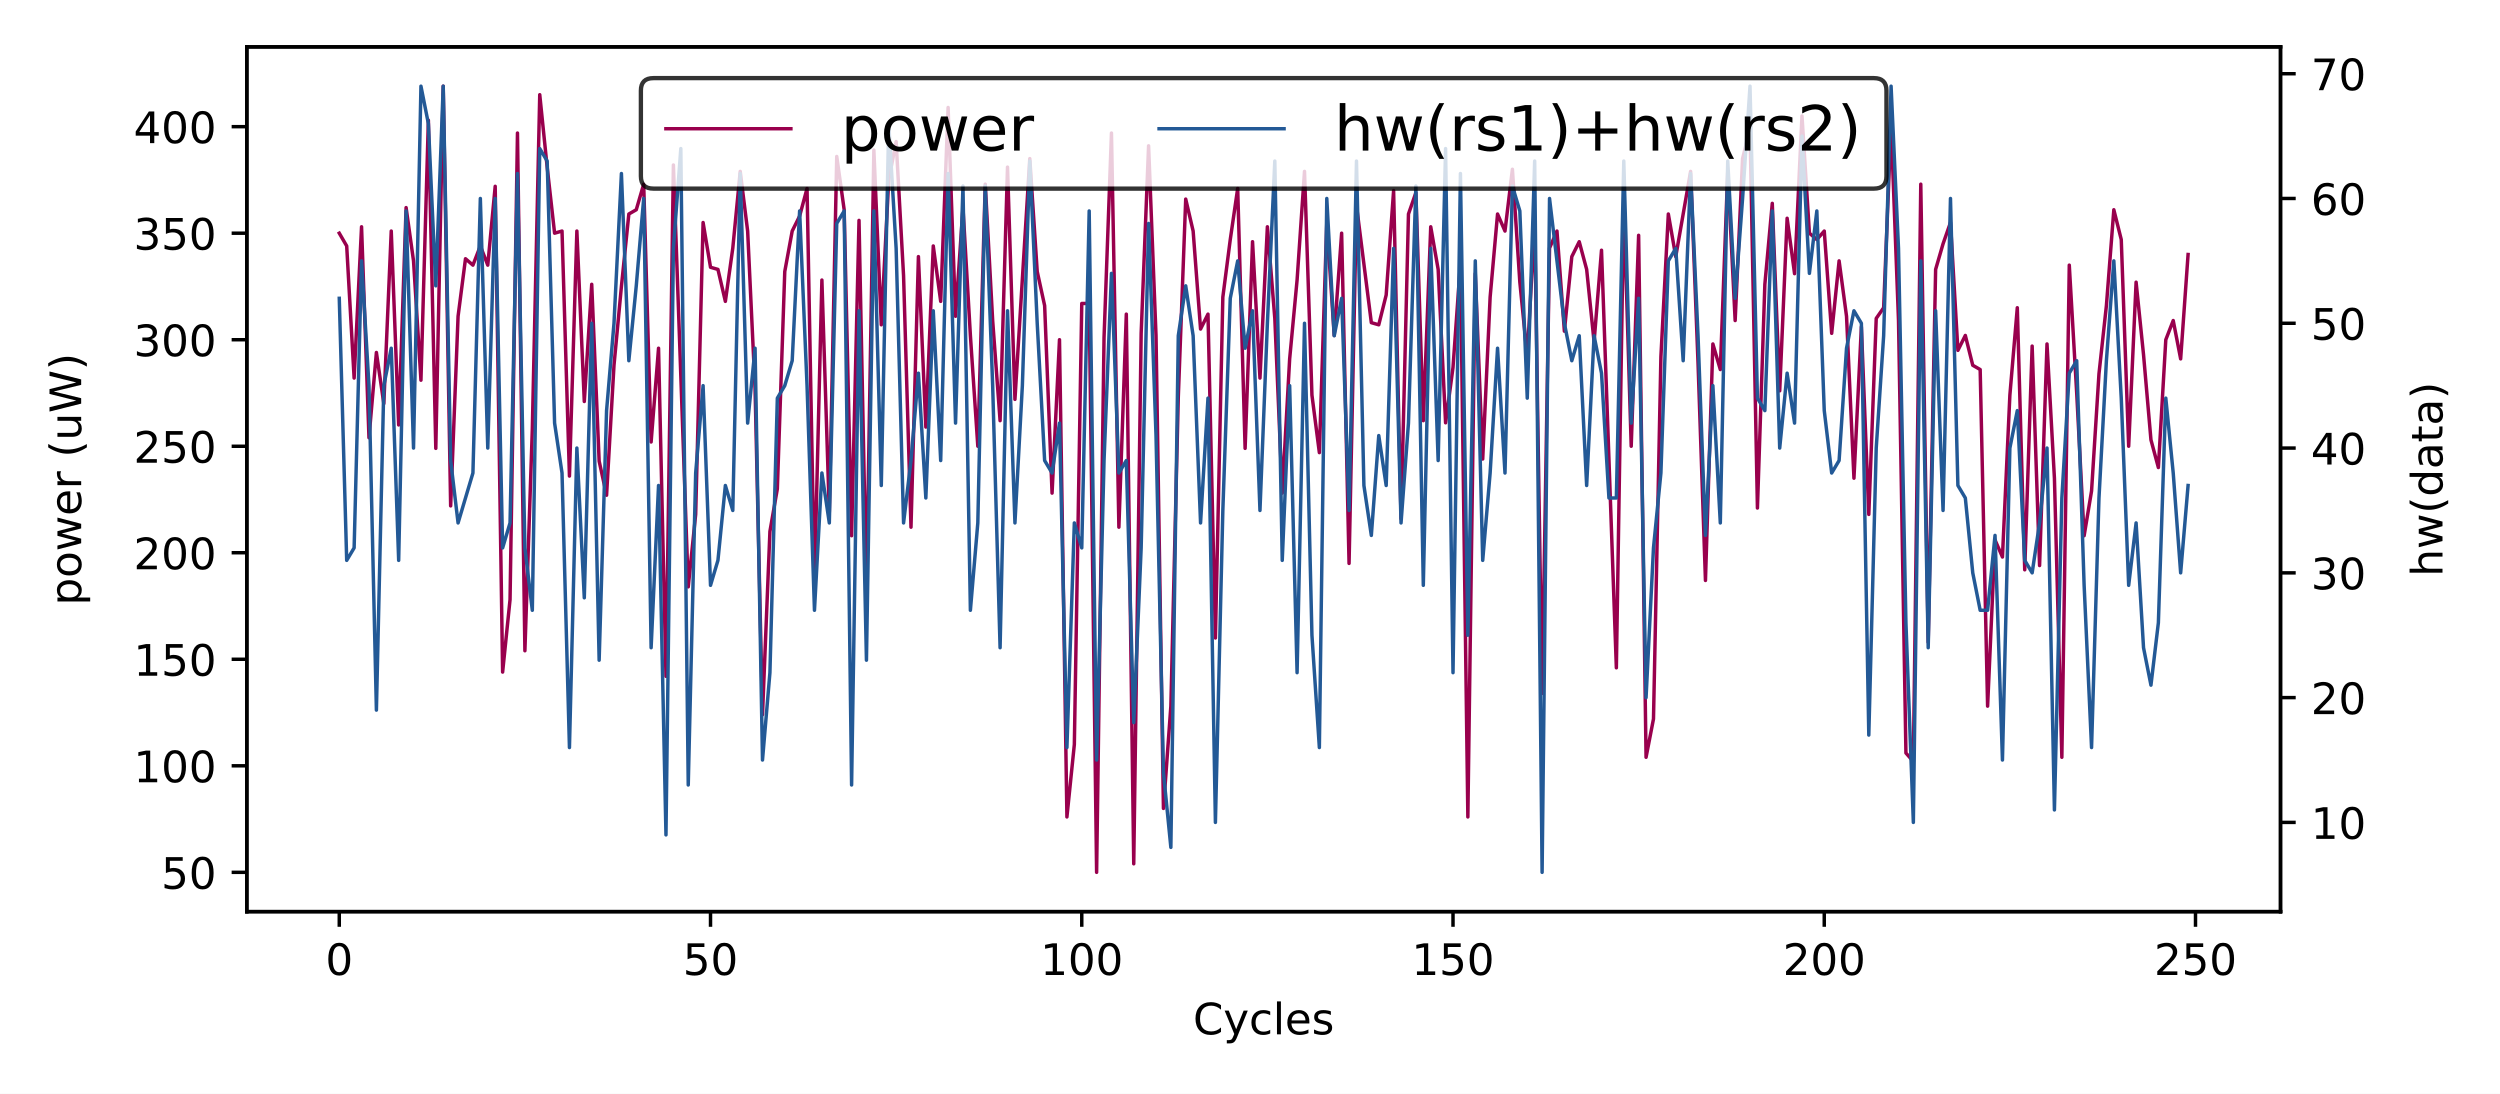
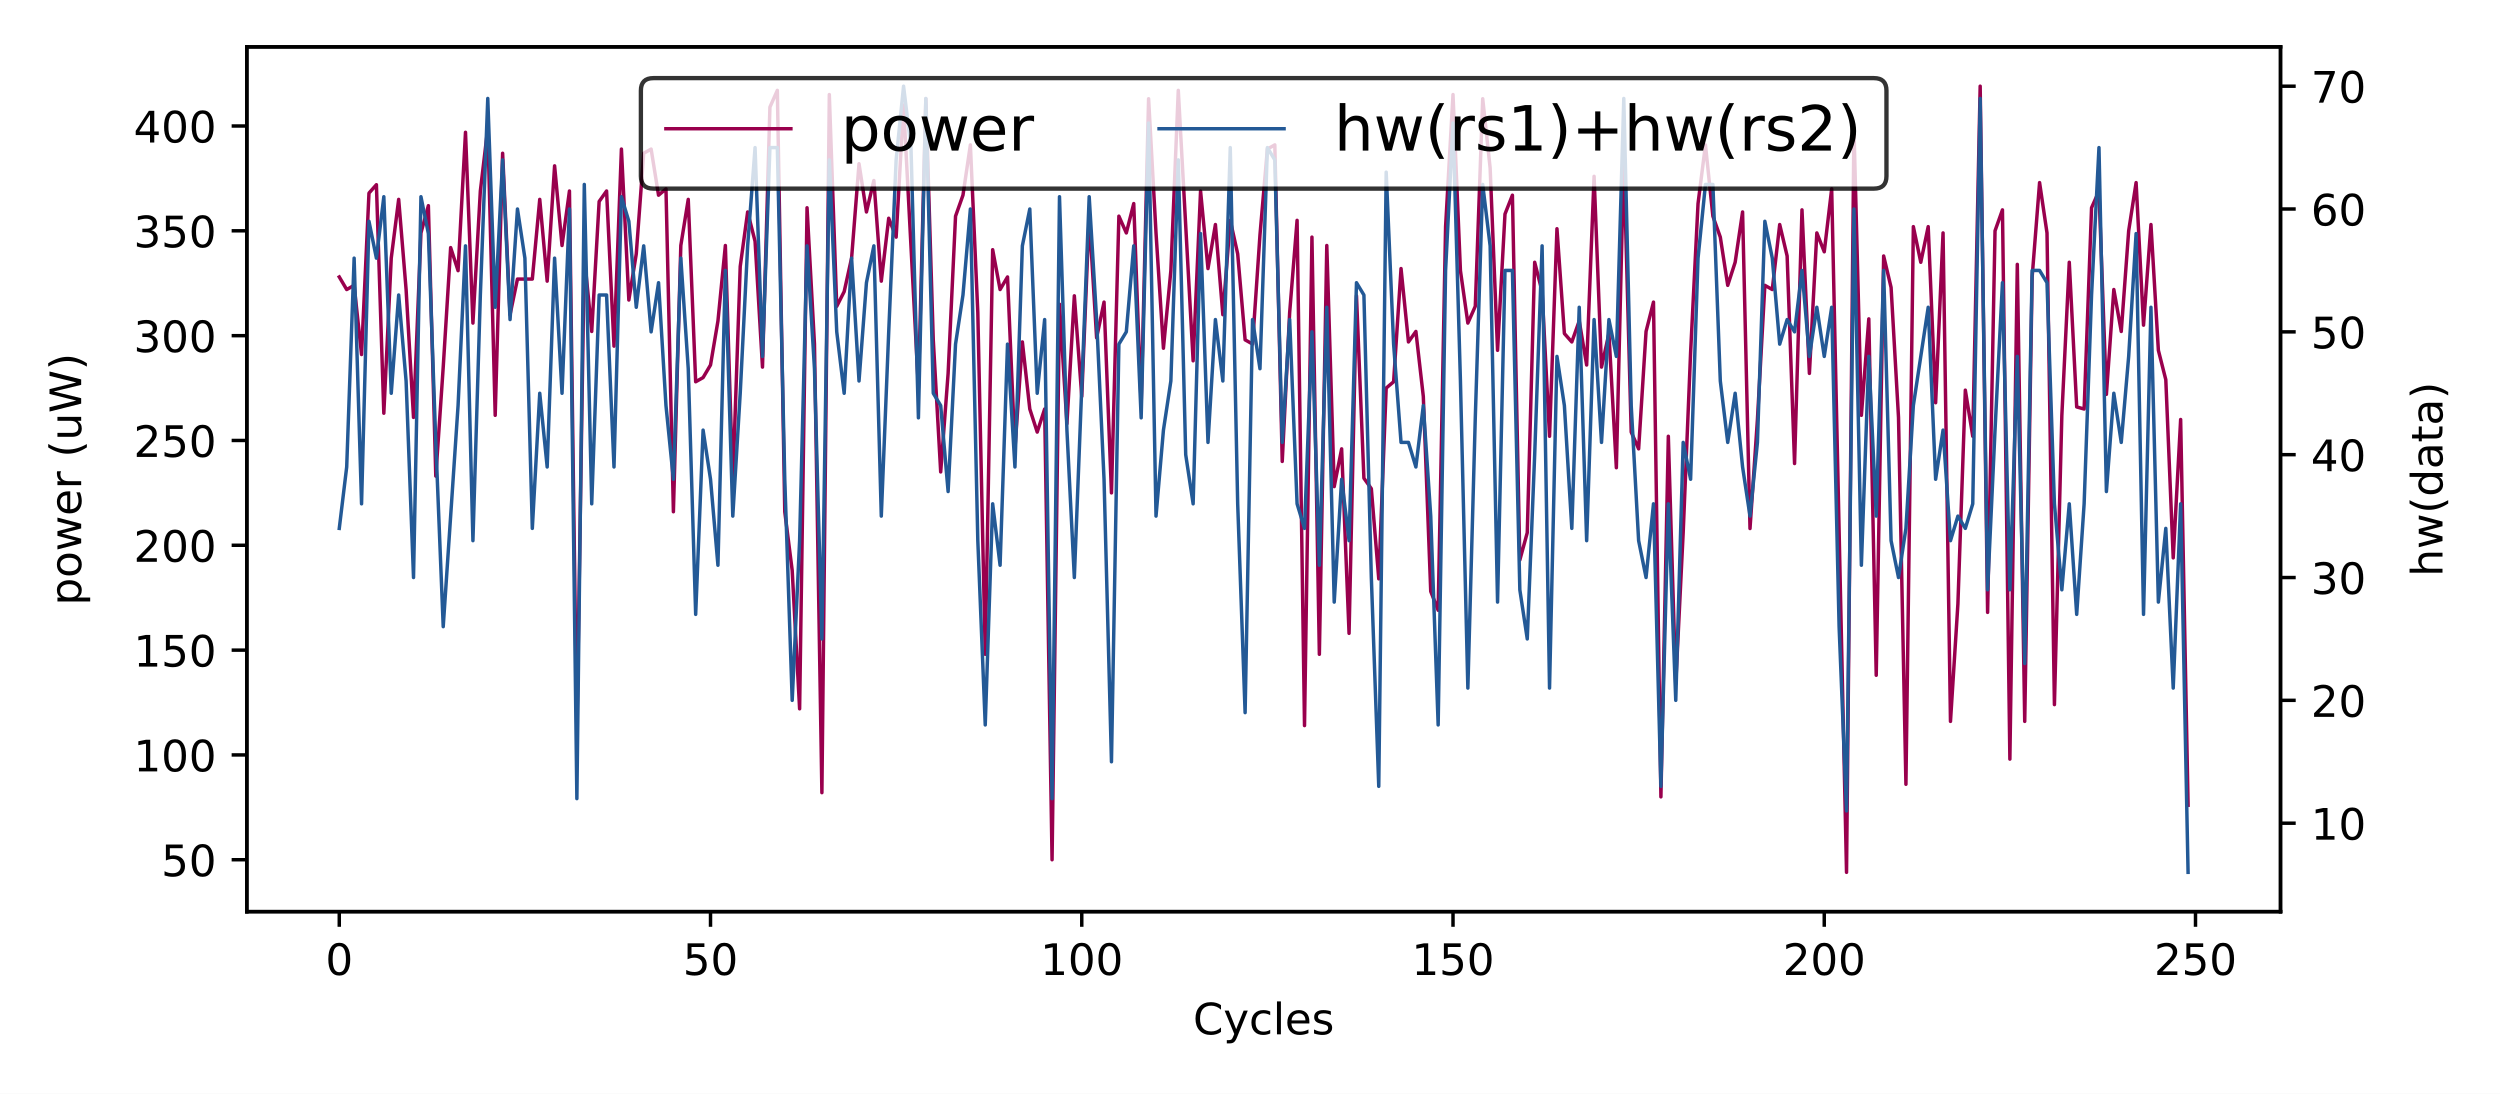
<svg xmlns="http://www.w3.org/2000/svg" xmlns:xlink="http://www.w3.org/1999/xlink" width="576pt" height="252pt" viewBox="0 0 576 252" version="1.1">
  <defs>
    <style type="text/css">*{stroke-linejoin: round; stroke-linecap: butt}</style>
  </defs>
  <g id="figure_1">
    <g id="patch_1">
      <path d="M 0 252  L 576 252  L 576 0  L 0 0  z " style="fill: #ffffff" />
    </g>
    <g id="axes_1">
      <g id="patch_2">
        <path d="M 56.87 210.04  L 525.43 210.04  L 525.43 10.8  L 56.87 10.8  z " style="fill: #ffffff" />
      </g>
      <g id="matplotlib.axis_1">
        <g id="xtick_1">
          <g id="line2d_1">
            <defs>
-               <path id="m94fd69155f" d="M 0 0  L 0 3.5  " style="stroke: #000000; stroke-width: 0.8" />
+               <path id="m279ce68524" d="M 0 0  L 0 3.5  " style="stroke: #000000; stroke-width: 0.8" />
            </defs>
            <g>
-               <use xlink:href="#m94fd69155f" x="78.168" y="210.04" style="stroke: #000000; stroke-width: 0.8" />
+               <use xlink:href="#m279ce68524" x="78.168" y="210.04" style="stroke: #000000; stroke-width: 0.8" />
            </g>
          </g>
          <g id="text_1">
            <text style="font: 10px 'DejaVu Sans', 'Bitstream Vera Sans', 'Computer Modern Sans Serif', 'Lucida Grande', 'Verdana', 'Geneva', 'Lucid', 'Arial', 'Helvetica', 'Avant Garde', sans-serif; text-anchor: middle" x="78.168" y="224.638" transform="rotate(-0 78.16818 224.6384)">0</text>
          </g>
        </g>
        <g id="xtick_2">
          <g id="line2d_2">
            <g>
-               <use xlink:href="#m94fd69155f" x="163.703" y="210.04" style="stroke: #000000; stroke-width: 0.8" />
+               <use xlink:href="#m279ce68524" x="163.703" y="210.04" style="stroke: #000000; stroke-width: 0.8" />
            </g>
          </g>
          <g id="text_2">
            <text style="font: 10px 'DejaVu Sans', 'Bitstream Vera Sans', 'Computer Modern Sans Serif', 'Lucida Grande', 'Verdana', 'Geneva', 'Lucid', 'Arial', 'Helvetica', 'Avant Garde', sans-serif; text-anchor: middle" x="163.703" y="224.638" transform="rotate(-0 163.703 224.6384)">50</text>
          </g>
        </g>
        <g id="xtick_3">
          <g id="line2d_3">
            <g>
-               <use xlink:href="#m94fd69155f" x="249.238" y="210.04" style="stroke: #000000; stroke-width: 0.8" />
+               <use xlink:href="#m279ce68524" x="249.238" y="210.04" style="stroke: #000000; stroke-width: 0.8" />
            </g>
          </g>
          <g id="text_3">
            <text style="font: 10px 'DejaVu Sans', 'Bitstream Vera Sans', 'Computer Modern Sans Serif', 'Lucida Grande', 'Verdana', 'Geneva', 'Lucid', 'Arial', 'Helvetica', 'Avant Garde', sans-serif; text-anchor: middle" x="249.238" y="224.638" transform="rotate(-0 249.2379 224.6384)">100</text>
          </g>
        </g>
        <g id="xtick_4">
          <g id="line2d_4">
            <g>
-               <use xlink:href="#m94fd69155f" x="334.773" y="210.04" style="stroke: #000000; stroke-width: 0.8" />
+               <use xlink:href="#m279ce68524" x="334.773" y="210.04" style="stroke: #000000; stroke-width: 0.8" />
            </g>
          </g>
          <g id="text_4">
            <text style="font: 10px 'DejaVu Sans', 'Bitstream Vera Sans', 'Computer Modern Sans Serif', 'Lucida Grande', 'Verdana', 'Geneva', 'Lucid', 'Arial', 'Helvetica', 'Avant Garde', sans-serif; text-anchor: middle" x="334.773" y="224.638" transform="rotate(-0 334.7728 224.6384)">150</text>
          </g>
        </g>
        <g id="xtick_5">
          <g id="line2d_5">
            <g>
-               <use xlink:href="#m94fd69155f" x="420.308" y="210.04" style="stroke: #000000; stroke-width: 0.8" />
+               <use xlink:href="#m279ce68524" x="420.308" y="210.04" style="stroke: #000000; stroke-width: 0.8" />
            </g>
          </g>
          <g id="text_5">
            <text style="font: 10px 'DejaVu Sans', 'Bitstream Vera Sans', 'Computer Modern Sans Serif', 'Lucida Grande', 'Verdana', 'Geneva', 'Lucid', 'Arial', 'Helvetica', 'Avant Garde', sans-serif; text-anchor: middle" x="420.308" y="224.638" transform="rotate(-0 420.3076 224.6384)">200</text>
          </g>
        </g>
        <g id="xtick_6">
          <g id="line2d_6">
            <g>
-               <use xlink:href="#m94fd69155f" x="505.843" y="210.04" style="stroke: #000000; stroke-width: 0.8" />
+               <use xlink:href="#m279ce68524" x="505.843" y="210.04" style="stroke: #000000; stroke-width: 0.8" />
            </g>
          </g>
          <g id="text_6">
            <text style="font: 10px 'DejaVu Sans', 'Bitstream Vera Sans', 'Computer Modern Sans Serif', 'Lucida Grande', 'Verdana', 'Geneva', 'Lucid', 'Arial', 'Helvetica', 'Avant Garde', sans-serif; text-anchor: middle" x="505.843" y="224.638" transform="rotate(-0 505.8425 224.6384)">250</text>
          </g>
        </g>
        <g id="text_7">
          <text style="font: 10px 'DejaVu Sans', 'Bitstream Vera Sans', 'Computer Modern Sans Serif', 'Lucida Grande', 'Verdana', 'Geneva', 'Lucid', 'Arial', 'Helvetica', 'Avant Garde', sans-serif; text-anchor: middle" x="291.15" y="238.317" transform="rotate(-0 291.15 238.3166)">Cycles</text>
        </g>
      </g>
      <g id="matplotlib.axis_2">
        <g id="ytick_1">
          <g id="line2d_7">
            <defs>
-               <path id="md561f7c94f" d="M 0 0  L -3.5 0  " style="stroke: #000000; stroke-width: 0.8" />
+               <path id="m0b7a8e46b8" d="M 0 0  L -3.5 0  " style="stroke: #000000; stroke-width: 0.8" />
            </defs>
            <g>
-               <use xlink:href="#md561f7c94f" x="56.87" y="200.984" style="stroke: #000000; stroke-width: 0.8" />
+               <use xlink:href="#m0b7a8e46b8" x="56.87" y="198.086" style="stroke: #000000; stroke-width: 0.8" />
            </g>
          </g>
          <g id="text_8">
-             <text style="font: 10px 'DejaVu Sans', 'Bitstream Vera Sans', 'Computer Modern Sans Serif', 'Lucida Grande', 'Verdana', 'Geneva', 'Lucid', 'Arial', 'Helvetica', 'Avant Garde', sans-serif; text-anchor: end" x="49.87" y="204.783" transform="rotate(-0 49.87 204.7829)">50</text>
+             <text style="font: 10px 'DejaVu Sans', 'Bitstream Vera Sans', 'Computer Modern Sans Serif', 'Lucida Grande', 'Verdana', 'Geneva', 'Lucid', 'Arial', 'Helvetica', 'Avant Garde', sans-serif; text-anchor: end" x="49.87" y="201.885" transform="rotate(-0 49.87 201.8848)">50</text>
          </g>
        </g>
        <g id="ytick_2">
          <g id="line2d_8">
            <g>
-               <use xlink:href="#md561f7c94f" x="56.87" y="176.441" style="stroke: #000000; stroke-width: 0.8" />
+               <use xlink:href="#m0b7a8e46b8" x="56.87" y="173.935" style="stroke: #000000; stroke-width: 0.8" />
            </g>
          </g>
          <g id="text_9">
-             <text style="font: 10px 'DejaVu Sans', 'Bitstream Vera Sans', 'Computer Modern Sans Serif', 'Lucida Grande', 'Verdana', 'Geneva', 'Lucid', 'Arial', 'Helvetica', 'Avant Garde', sans-serif; text-anchor: end" x="49.87" y="180.24" transform="rotate(-0 49.87 180.2399)">100</text>
+             <text style="font: 10px 'DejaVu Sans', 'Bitstream Vera Sans', 'Computer Modern Sans Serif', 'Lucida Grande', 'Verdana', 'Geneva', 'Lucid', 'Arial', 'Helvetica', 'Avant Garde', sans-serif; text-anchor: end" x="49.87" y="177.735" transform="rotate(-0 49.87 177.7345)">100</text>
          </g>
        </g>
        <g id="ytick_3">
          <g id="line2d_9">
            <g>
-               <use xlink:href="#md561f7c94f" x="56.87" y="151.898" style="stroke: #000000; stroke-width: 0.8" />
+               <use xlink:href="#m0b7a8e46b8" x="56.87" y="149.785" style="stroke: #000000; stroke-width: 0.8" />
            </g>
          </g>
          <g id="text_10">
-             <text style="font: 10px 'DejaVu Sans', 'Bitstream Vera Sans', 'Computer Modern Sans Serif', 'Lucida Grande', 'Verdana', 'Geneva', 'Lucid', 'Arial', 'Helvetica', 'Avant Garde', sans-serif; text-anchor: end" x="49.87" y="155.697" transform="rotate(-0 49.87 155.6969)">150</text>
+             <text style="font: 10px 'DejaVu Sans', 'Bitstream Vera Sans', 'Computer Modern Sans Serif', 'Lucida Grande', 'Verdana', 'Geneva', 'Lucid', 'Arial', 'Helvetica', 'Avant Garde', sans-serif; text-anchor: end" x="49.87" y="153.584" transform="rotate(-0 49.87 153.5842)">150</text>
          </g>
        </g>
        <g id="ytick_4">
          <g id="line2d_10">
            <g>
-               <use xlink:href="#md561f7c94f" x="56.87" y="127.355" style="stroke: #000000; stroke-width: 0.8" />
+               <use xlink:href="#m0b7a8e46b8" x="56.87" y="125.635" style="stroke: #000000; stroke-width: 0.8" />
            </g>
          </g>
          <g id="text_11">
-             <text style="font: 10px 'DejaVu Sans', 'Bitstream Vera Sans', 'Computer Modern Sans Serif', 'Lucida Grande', 'Verdana', 'Geneva', 'Lucid', 'Arial', 'Helvetica', 'Avant Garde', sans-serif; text-anchor: end" x="49.87" y="131.154" transform="rotate(-0 49.87 131.1539)">200</text>
+             <text style="font: 10px 'DejaVu Sans', 'Bitstream Vera Sans', 'Computer Modern Sans Serif', 'Lucida Grande', 'Verdana', 'Geneva', 'Lucid', 'Arial', 'Helvetica', 'Avant Garde', sans-serif; text-anchor: end" x="49.87" y="129.434" transform="rotate(-0 49.87 129.4339)">200</text>
          </g>
        </g>
        <g id="ytick_5">
          <g id="line2d_11">
            <g>
-               <use xlink:href="#md561f7c94f" x="56.87" y="102.812" style="stroke: #000000; stroke-width: 0.8" />
+               <use xlink:href="#m0b7a8e46b8" x="56.87" y="101.484" style="stroke: #000000; stroke-width: 0.8" />
            </g>
          </g>
          <g id="text_12">
-             <text style="font: 10px 'DejaVu Sans', 'Bitstream Vera Sans', 'Computer Modern Sans Serif', 'Lucida Grande', 'Verdana', 'Geneva', 'Lucid', 'Arial', 'Helvetica', 'Avant Garde', sans-serif; text-anchor: end" x="49.87" y="106.611" transform="rotate(-0 49.87 106.6109)">250</text>
+             <text style="font: 10px 'DejaVu Sans', 'Bitstream Vera Sans', 'Computer Modern Sans Serif', 'Lucida Grande', 'Verdana', 'Geneva', 'Lucid', 'Arial', 'Helvetica', 'Avant Garde', sans-serif; text-anchor: end" x="49.87" y="105.284" transform="rotate(-0 49.87 105.2836)">250</text>
          </g>
        </g>
        <g id="ytick_6">
          <g id="line2d_12">
            <g>
-               <use xlink:href="#md561f7c94f" x="56.87" y="78.269" style="stroke: #000000; stroke-width: 0.8" />
+               <use xlink:href="#m0b7a8e46b8" x="56.87" y="77.334" style="stroke: #000000; stroke-width: 0.8" />
            </g>
          </g>
          <g id="text_13">
-             <text style="font: 10px 'DejaVu Sans', 'Bitstream Vera Sans', 'Computer Modern Sans Serif', 'Lucida Grande', 'Verdana', 'Geneva', 'Lucid', 'Arial', 'Helvetica', 'Avant Garde', sans-serif; text-anchor: end" x="49.87" y="82.068" transform="rotate(-0 49.87 82.0679)">300</text>
+             <text style="font: 10px 'DejaVu Sans', 'Bitstream Vera Sans', 'Computer Modern Sans Serif', 'Lucida Grande', 'Verdana', 'Geneva', 'Lucid', 'Arial', 'Helvetica', 'Avant Garde', sans-serif; text-anchor: end" x="49.87" y="81.133" transform="rotate(-0 49.87 81.1333)">300</text>
          </g>
        </g>
        <g id="ytick_7">
          <g id="line2d_13">
            <g>
-               <use xlink:href="#md561f7c94f" x="56.87" y="53.726" style="stroke: #000000; stroke-width: 0.8" />
+               <use xlink:href="#m0b7a8e46b8" x="56.87" y="53.184" style="stroke: #000000; stroke-width: 0.8" />
            </g>
          </g>
          <g id="text_14">
-             <text style="font: 10px 'DejaVu Sans', 'Bitstream Vera Sans', 'Computer Modern Sans Serif', 'Lucida Grande', 'Verdana', 'Geneva', 'Lucid', 'Arial', 'Helvetica', 'Avant Garde', sans-serif; text-anchor: end" x="49.87" y="57.525" transform="rotate(-0 49.87 57.52491)">350</text>
+             <text style="font: 10px 'DejaVu Sans', 'Bitstream Vera Sans', 'Computer Modern Sans Serif', 'Lucida Grande', 'Verdana', 'Geneva', 'Lucid', 'Arial', 'Helvetica', 'Avant Garde', sans-serif; text-anchor: end" x="49.87" y="56.983" transform="rotate(-0 49.87 56.983)">350</text>
          </g>
        </g>
        <g id="ytick_8">
          <g id="line2d_14">
            <g>
-               <use xlink:href="#md561f7c94f" x="56.87" y="29.183" style="stroke: #000000; stroke-width: 0.8" />
+               <use xlink:href="#m0b7a8e46b8" x="56.87" y="29.033" style="stroke: #000000; stroke-width: 0.8" />
            </g>
          </g>
          <g id="text_15">
-             <text style="font: 10px 'DejaVu Sans', 'Bitstream Vera Sans', 'Computer Modern Sans Serif', 'Lucida Grande', 'Verdana', 'Geneva', 'Lucid', 'Arial', 'Helvetica', 'Avant Garde', sans-serif; text-anchor: end" x="49.87" y="32.982" transform="rotate(-0 49.87 32.98192)">400</text>
+             <text style="font: 10px 'DejaVu Sans', 'Bitstream Vera Sans', 'Computer Modern Sans Serif', 'Lucida Grande', 'Verdana', 'Geneva', 'Lucid', 'Arial', 'Helvetica', 'Avant Garde', sans-serif; text-anchor: end" x="49.87" y="32.833" transform="rotate(-0 49.87 32.8327)">400</text>
          </g>
        </g>
        <g id="text_16">
          <text style="font: 10px 'DejaVu Sans', 'Bitstream Vera Sans', 'Computer Modern Sans Serif', 'Lucida Grande', 'Verdana', 'Geneva', 'Lucid', 'Arial', 'Helvetica', 'Avant Garde', sans-serif; text-anchor: middle" x="18.703" y="110.42" transform="rotate(-90 18.70281 110.42)">power (uW)</text>
        </g>
      </g>
      <g id="line2d_15">
-         <path d="M 78.168 53.726  L 79.879 56.671  L 81.59 87.104  L 83.3 52.253  L 85.011 100.848  L 86.722 81.214  L 88.432 92.994  L 90.143 53.235  L 91.854 97.903  L 93.564 47.835  L 95.275 60.107  L 96.986 87.595  L 98.697 27.71  L 100.407 103.303  L 102.118 19.856  L 103.829 116.556  L 105.539 72.869  L 107.25 59.616  L 108.961 61.089  L 110.671 56.671  L 112.382 61.089  L 114.093 42.927  L 115.804 154.843  L 117.514 138.154  L 119.225 30.655  L 120.936 149.934  L 122.646 98.885  L 124.357 21.82  L 126.068 38.509  L 127.778 53.726  L 129.489 53.235  L 131.2 109.684  L 132.91 53.235  L 134.621 92.504  L 136.332 65.506  L 138.043 106.248  L 139.753 114.101  L 141.464 84.159  L 143.175 65.997  L 144.885 49.308  L 146.596 48.326  L 148.307 42.436  L 150.017 101.83  L 151.728 80.232  L 153.439 155.825  L 155.15 38.018  L 158.571 135.208  L 160.282 118.519  L 161.992 51.271  L 163.703 61.579  L 165.414 62.07  L 167.124 69.433  L 168.835 57.162  L 170.546 39.491  L 172.257 53.235  L 173.967 89.558  L 175.678 164.66  L 177.389 122.446  L 179.099 112.629  L 180.81 62.561  L 182.521 53.235  L 184.231 49.799  L 185.942 43.418  L 187.653 134.227  L 189.364 64.525  L 191.074 118.028  L 192.785 36.055  L 194.496 48.326  L 196.206 123.428  L 197.917 50.781  L 199.628 136.19  L 201.338 34.582  L 203.049 74.833  L 204.76 41.454  L 206.47 32.619  L 208.181 63.543  L 209.892 121.464  L 211.603 59.125  L 213.313 98.394  L 215.024 56.671  L 216.735 69.433  L 218.445 24.765  L 220.156 72.869  L 221.867 47.835  L 223.577 77.287  L 225.288 102.812  L 226.999 42.436  L 228.71 73.851  L 230.42 96.921  L 232.131 38.509  L 233.842 92.013  L 237.263 36.546  L 238.974 62.561  L 240.684 70.415  L 242.395 113.611  L 244.106 78.269  L 245.817 188.221  L 247.527 171.532  L 249.238 69.924  L 250.949 69.924  L 252.659 200.984  L 254.37 77.778  L 256.081 30.655  L 257.791 121.464  L 259.502 72.378  L 261.213 199.02  L 262.923 76.796  L 264.634 33.6  L 266.345 77.287  L 268.056 186.258  L 269.766 162.697  L 271.477 91.522  L 273.188 45.872  L 274.898 53.235  L 276.609 75.814  L 278.32 72.378  L 280.03 146.989  L 281.741 68.451  L 283.452 55.198  L 285.163 43.418  L 286.873 103.303  L 288.584 55.689  L 290.295 87.104  L 292.005 52.253  L 293.716 73.36  L 295.427 113.611  L 297.137 82.686  L 298.848 64.525  L 300.559 39.491  L 302.27 91.031  L 303.98 104.284  L 305.691 51.271  L 307.402 77.287  L 309.112 53.726  L 310.823 129.809  L 312.534 47.345  L 315.955 74.342  L 317.666 74.833  L 319.377 67.961  L 321.087 43.908  L 322.798 119.501  L 324.509 49.308  L 326.219 44.399  L 327.93 96.921  L 329.641 52.253  L 331.351 62.07  L 333.062 97.412  L 334.773 84.65  L 336.483 60.598  L 338.194 188.221  L 339.905 63.052  L 341.616 105.757  L 343.326 68.451  L 345.037 49.308  L 346.748 53.235  L 348.458 39  L 350.169 65.015  L 351.88 82.196  L 353.59 51.271  L 355.301 159.751  L 357.012 57.162  L 358.723 53.235  L 360.433 76.305  L 362.144 59.125  L 363.855 55.689  L 365.565 62.07  L 367.276 78.76  L 368.987 57.653  L 372.408 153.861  L 374.119 46.363  L 375.83 102.812  L 377.54 54.217  L 379.251 174.477  L 380.962 165.642  L 382.672 82.196  L 384.383 49.308  L 386.094 59.125  L 389.515 39.491  L 391.226 83.668  L 392.936 133.736  L 394.647 79.25  L 396.358 85.141  L 398.069 39.491  L 399.779 73.851  L 401.49 36.546  L 403.201 29.674  L 404.911 117.047  L 406.622 65.506  L 408.333 46.854  L 410.043 90.049  L 411.754 50.29  L 413.465 63.052  L 415.176 26.728  L 416.886 53.726  L 418.597 55.198  L 420.308 53.235  L 422.018 76.796  L 423.729 60.107  L 425.44 72.869  L 427.15 110.175  L 428.861 75.324  L 430.572 118.519  L 432.283 73.36  L 433.993 70.906  L 435.704 28.692  L 437.415 73.851  L 439.125 173.495  L 440.836 175.459  L 442.547 42.436  L 444.257 147.971  L 445.968 62.07  L 447.679 56.18  L 449.39 51.271  L 451.1 80.723  L 452.811 77.287  L 454.522 84.159  L 456.232 85.141  L 457.943 162.697  L 459.654 124.41  L 461.364 128.336  L 463.075 91.031  L 464.786 70.906  L 466.496 131.282  L 468.207 79.741  L 469.918 130.3  L 471.629 79.25  L 473.339 110.175  L 475.05 174.477  L 476.761 61.089  L 478.471 90.54  L 480.182 123.428  L 481.893 113.12  L 483.603 86.122  L 485.314 70.415  L 487.025 48.326  L 488.736 55.198  L 490.446 102.812  L 492.157 65.015  L 493.868 81.705  L 495.578 101.339  L 497.289 107.72  L 499 78.269  L 500.71 73.851  L 502.421 82.686  L 504.132 58.634  L 504.132 58.634  " clip-path="url(#p8e4765fb71)" style="fill: none; stroke: #99004d; stroke-width: 0.8; stroke-linecap: square" />
+         <path d="M 78.168 63.81  L 79.879 66.708  L 81.59 65.742  L 83.3 81.681  L 85.011 44.49  L 86.722 42.558  L 88.432 95.205  L 90.143 59.463  L 91.854 45.939  L 93.564 66.708  L 95.275 96.171  L 96.986 53.667  L 98.697 47.388  L 100.407 109.695  L 102.118 84.579  L 103.829 57.048  L 105.539 62.361  L 107.25 30.482  L 108.961 74.436  L 110.671 44.007  L 112.382 29.516  L 114.093 95.688  L 115.804 35.313  L 117.514 72.504  L 119.225 64.293  L 122.646 64.293  L 124.357 45.939  L 126.068 64.776  L 127.778 38.211  L 129.489 56.565  L 131.2 44.007  L 132.91 169.105  L 134.621 58.98  L 136.332 76.368  L 138.043 46.422  L 139.753 44.007  L 141.464 79.749  L 143.175 34.347  L 144.885 69.123  L 146.596 58.497  L 148.307 35.313  L 150.017 34.347  L 151.728 44.973  L 153.439 43.524  L 155.15 117.907  L 156.86 56.565  L 158.571 45.939  L 160.282 87.96  L 161.992 86.994  L 163.703 84.096  L 165.414 73.953  L 167.124 56.565  L 168.835 111.145  L 170.546 61.395  L 172.257 48.837  L 173.967 55.599  L 175.678 84.579  L 177.389 24.686  L 179.099 20.822  L 180.81 117.907  L 182.521 131.431  L 184.231 163.309  L 185.942 47.871  L 187.653 79.266  L 189.364 182.629  L 191.074 21.788  L 192.785 70.572  L 194.496 67.191  L 196.206 59.463  L 197.917 37.728  L 199.628 48.837  L 201.338 41.592  L 203.049 64.776  L 204.76 50.286  L 206.47 54.633  L 208.181 24.203  L 211.603 89.409  L 213.313 22.754  L 215.024 78.3  L 216.735 108.729  L 218.445 86.028  L 220.156 49.803  L 221.867 44.973  L 223.577 33.381  L 225.288 72.021  L 226.999 150.751  L 228.71 57.531  L 230.42 66.708  L 232.131 63.81  L 233.842 103.416  L 235.552 78.783  L 237.263 94.239  L 238.974 99.552  L 240.684 94.239  L 242.395 198.086  L 244.106 70.089  L 245.817 97.62  L 247.527 68.157  L 249.238 91.341  L 250.949 49.803  L 252.659 77.817  L 254.37 69.606  L 256.081 113.56  L 257.791 49.803  L 259.502 53.667  L 261.213 46.905  L 262.923 93.273  L 264.634 22.754  L 266.345 53.667  L 268.056 80.232  L 269.766 62.361  L 271.477 20.822  L 274.898 83.13  L 276.609 44.007  L 278.32 61.878  L 280.03 51.735  L 281.741 72.504  L 283.452 50.769  L 285.163 58.497  L 286.873 78.3  L 288.584 79.266  L 290.295 54.15  L 292.005 34.347  L 293.716 33.381  L 295.427 106.314  L 297.137 72.021  L 298.848 50.769  L 300.559 167.173  L 302.27 54.633  L 303.98 150.751  L 305.691 56.565  L 307.402 112.111  L 309.112 103.416  L 310.823 145.921  L 312.534 68.157  L 314.244 110.178  L 315.955 112.594  L 317.666 133.363  L 319.377 89.409  L 321.087 87.96  L 322.798 61.878  L 324.509 78.783  L 326.219 76.368  L 327.93 91.341  L 329.641 136.261  L 331.351 140.608  L 333.062 52.218  L 334.773 21.788  L 336.483 62.361  L 338.194 74.436  L 339.905 70.572  L 341.616 22.754  L 343.326 38.694  L 345.037 80.715  L 346.748 49.32  L 348.458 44.973  L 350.169 129.016  L 351.88 122.737  L 353.59 60.429  L 355.301 67.191  L 357.012 100.518  L 358.723 52.701  L 360.433 76.851  L 362.144 78.783  L 363.855 73.953  L 365.565 84.096  L 367.276 40.626  L 368.987 84.579  L 370.697 76.851  L 372.408 107.763  L 374.119 36.279  L 375.83 99.552  L 377.54 103.416  L 379.251 76.368  L 380.962 69.606  L 382.672 183.595  L 384.383 100.518  L 386.094 157.513  L 387.804 122.737  L 389.515 81.198  L 391.226 46.905  L 392.936 33.381  L 394.647 49.803  L 396.358 54.633  L 398.069 65.742  L 399.779 60.429  L 401.49 48.837  L 403.201 121.771  L 404.911 96.654  L 406.622 65.742  L 408.333 66.708  L 410.043 51.735  L 411.754 58.98  L 413.465 106.797  L 415.176 48.354  L 416.886 86.028  L 418.597 53.667  L 420.308 58.014  L 422.018 43.524  L 425.44 200.984  L 427.15 29.516  L 428.861 95.688  L 430.572 73.47  L 432.283 155.581  L 433.993 58.98  L 435.704 66.225  L 437.415 96.171  L 439.125 180.697  L 440.836 52.218  L 442.547 60.429  L 444.257 52.218  L 445.968 92.79  L 447.679 53.667  L 449.39 166.207  L 451.1 139.159  L 452.811 89.892  L 454.522 100.518  L 456.232 19.856  L 457.943 141.091  L 459.654 53.184  L 461.364 48.354  L 463.075 174.901  L 464.786 60.912  L 466.496 166.207  L 468.207 63.81  L 469.918 42.075  L 471.629 53.667  L 473.339 162.343  L 475.05 95.688  L 476.761 60.429  L 478.471 93.756  L 480.182 94.239  L 481.893 47.871  L 483.603 44.007  L 485.314 90.858  L 487.025 66.708  L 488.736 76.368  L 490.446 53.184  L 492.157 42.075  L 493.868 74.919  L 495.578 51.735  L 497.289 80.715  L 499 87.477  L 500.71 128.533  L 502.421 96.654  L 504.132 185.527  L 504.132 185.527  " clip-path="url(#pfb12b312d2)" style="fill: none; stroke: #99004d; stroke-width: 0.8; stroke-linecap: square" />
      </g>
      <g id="patch_3">
        <path d="M 56.87 210.04  L 56.87 10.8  " style="fill: none; stroke: #000000; stroke-width: 0.8; stroke-linejoin: miter; stroke-linecap: square" />
      </g>
      <g id="patch_4">
        <path d="M 525.43 210.04  L 525.43 10.8  " style="fill: none; stroke: #000000; stroke-width: 0.8; stroke-linejoin: miter; stroke-linecap: square" />
      </g>
      <g id="patch_5">
        <path d="M 56.87 210.04  L 525.43 210.04  " style="fill: none; stroke: #000000; stroke-width: 0.8; stroke-linejoin: miter; stroke-linecap: square" />
      </g>
      <g id="patch_6">
        <path d="M 56.87 10.8  L 525.43 10.8  " style="fill: none; stroke: #000000; stroke-width: 0.8; stroke-linejoin: miter; stroke-linecap: square" />
      </g>
    </g>
    <g id="axes_2">
      <g id="matplotlib.axis_3">
        <g id="ytick_9">
          <g id="line2d_16">
            <defs>
-               <path id="mc758d6c067" d="M 0 0  L 3.5 0  " style="stroke: #000000; stroke-width: 0.8" />
+               <path id="m5ca477652b" d="M 0 0  L 3.5 0  " style="stroke: #000000; stroke-width: 0.8" />
            </defs>
            <g>
-               <use xlink:href="#mc758d6c067" x="525.43" y="189.483" style="stroke: #000000; stroke-width: 0.8" />
+               <use xlink:href="#m5ca477652b" x="525.43" y="189.663" style="stroke: #000000; stroke-width: 0.8" />
            </g>
          </g>
          <g id="text_17">
-             <text style="font: 10px 'DejaVu Sans', 'Bitstream Vera Sans', 'Computer Modern Sans Serif', 'Lucida Grande', 'Verdana', 'Geneva', 'Lucid', 'Arial', 'Helvetica', 'Avant Garde', sans-serif; text-anchor: start" x="532.43" y="193.283" transform="rotate(-0 532.43 193.2827)">10</text>
+             <text style="font: 10px 'DejaVu Sans', 'Bitstream Vera Sans', 'Computer Modern Sans Serif', 'Lucida Grande', 'Verdana', 'Geneva', 'Lucid', 'Arial', 'Helvetica', 'Avant Garde', sans-serif; text-anchor: start" x="532.43" y="193.462" transform="rotate(-0 532.43 193.4624)">10</text>
          </g>
        </g>
        <g id="ytick_10">
          <g id="line2d_17">
            <g>
-               <use xlink:href="#mc758d6c067" x="525.43" y="160.733" style="stroke: #000000; stroke-width: 0.8" />
+               <use xlink:href="#m5ca477652b" x="525.43" y="161.362" style="stroke: #000000; stroke-width: 0.8" />
            </g>
          </g>
          <g id="text_18">
-             <text style="font: 10px 'DejaVu Sans', 'Bitstream Vera Sans', 'Computer Modern Sans Serif', 'Lucida Grande', 'Verdana', 'Geneva', 'Lucid', 'Arial', 'Helvetica', 'Avant Garde', sans-serif; text-anchor: start" x="532.43" y="164.532" transform="rotate(-0 532.43 164.5324)">20</text>
+             <text style="font: 10px 'DejaVu Sans', 'Bitstream Vera Sans', 'Computer Modern Sans Serif', 'Lucida Grande', 'Verdana', 'Geneva', 'Lucid', 'Arial', 'Helvetica', 'Avant Garde', sans-serif; text-anchor: start" x="532.43" y="165.161" transform="rotate(-0 532.43 165.1613)">20</text>
          </g>
        </g>
        <g id="ytick_11">
          <g id="line2d_18">
            <g>
-               <use xlink:href="#mc758d6c067" x="525.43" y="131.983" style="stroke: #000000; stroke-width: 0.8" />
+               <use xlink:href="#m5ca477652b" x="525.43" y="133.061" style="stroke: #000000; stroke-width: 0.8" />
            </g>
          </g>
          <g id="text_19">
-             <text style="font: 10px 'DejaVu Sans', 'Bitstream Vera Sans', 'Computer Modern Sans Serif', 'Lucida Grande', 'Verdana', 'Geneva', 'Lucid', 'Arial', 'Helvetica', 'Avant Garde', sans-serif; text-anchor: start" x="532.43" y="135.782" transform="rotate(-0 532.43 135.782)">30</text>
+             <text style="font: 10px 'DejaVu Sans', 'Bitstream Vera Sans', 'Computer Modern Sans Serif', 'Lucida Grande', 'Verdana', 'Geneva', 'Lucid', 'Arial', 'Helvetica', 'Avant Garde', sans-serif; text-anchor: start" x="532.43" y="136.86" transform="rotate(-0 532.43 136.8601)">30</text>
          </g>
        </g>
        <g id="ytick_12">
          <g id="line2d_19">
            <g>
-               <use xlink:href="#mc758d6c067" x="525.43" y="103.232" style="stroke: #000000; stroke-width: 0.8" />
+               <use xlink:href="#m5ca477652b" x="525.43" y="104.76" style="stroke: #000000; stroke-width: 0.8" />
            </g>
          </g>
          <g id="text_20">
-             <text style="font: 10px 'DejaVu Sans', 'Bitstream Vera Sans', 'Computer Modern Sans Serif', 'Lucida Grande', 'Verdana', 'Geneva', 'Lucid', 'Arial', 'Helvetica', 'Avant Garde', sans-serif; text-anchor: start" x="532.43" y="107.032" transform="rotate(-0 532.43 107.0316)">40</text>
+             <text style="font: 10px 'DejaVu Sans', 'Bitstream Vera Sans', 'Computer Modern Sans Serif', 'Lucida Grande', 'Verdana', 'Geneva', 'Lucid', 'Arial', 'Helvetica', 'Avant Garde', sans-serif; text-anchor: start" x="532.43" y="108.559" transform="rotate(-0 532.43 108.559)">40</text>
          </g>
        </g>
        <g id="ytick_13">
          <g id="line2d_20">
            <g>
-               <use xlink:href="#mc758d6c067" x="525.43" y="74.482" style="stroke: #000000; stroke-width: 0.8" />
+               <use xlink:href="#m5ca477652b" x="525.43" y="76.459" style="stroke: #000000; stroke-width: 0.8" />
            </g>
          </g>
          <g id="text_21">
-             <text style="font: 10px 'DejaVu Sans', 'Bitstream Vera Sans', 'Computer Modern Sans Serif', 'Lucida Grande', 'Verdana', 'Geneva', 'Lucid', 'Arial', 'Helvetica', 'Avant Garde', sans-serif; text-anchor: start" x="532.43" y="78.281" transform="rotate(-0 532.43 78.28127)">50</text>
+             <text style="font: 10px 'DejaVu Sans', 'Bitstream Vera Sans', 'Computer Modern Sans Serif', 'Lucida Grande', 'Verdana', 'Geneva', 'Lucid', 'Arial', 'Helvetica', 'Avant Garde', sans-serif; text-anchor: start" x="532.43" y="80.258" transform="rotate(-0 532.43 80.25786)">50</text>
          </g>
        </g>
        <g id="ytick_14">
          <g id="line2d_21">
            <g>
-               <use xlink:href="#mc758d6c067" x="525.43" y="45.732" style="stroke: #000000; stroke-width: 0.8" />
+               <use xlink:href="#m5ca477652b" x="525.43" y="48.157" style="stroke: #000000; stroke-width: 0.8" />
            </g>
          </g>
          <g id="text_22">
-             <text style="font: 10px 'DejaVu Sans', 'Bitstream Vera Sans', 'Computer Modern Sans Serif', 'Lucida Grande', 'Verdana', 'Geneva', 'Lucid', 'Arial', 'Helvetica', 'Avant Garde', sans-serif; text-anchor: start" x="532.43" y="49.531" transform="rotate(-0 532.43 49.53091)">60</text>
+             <text style="font: 10px 'DejaVu Sans', 'Bitstream Vera Sans', 'Computer Modern Sans Serif', 'Lucida Grande', 'Verdana', 'Geneva', 'Lucid', 'Arial', 'Helvetica', 'Avant Garde', sans-serif; text-anchor: start" x="532.43" y="51.957" transform="rotate(-0 532.43 51.95672)">60</text>
          </g>
        </g>
        <g id="ytick_15">
          <g id="line2d_22">
            <g>
-               <use xlink:href="#mc758d6c067" x="525.43" y="16.981" style="stroke: #000000; stroke-width: 0.8" />
+               <use xlink:href="#m5ca477652b" x="525.43" y="19.856" style="stroke: #000000; stroke-width: 0.8" />
            </g>
          </g>
          <g id="text_23">
-             <text style="font: 10px 'DejaVu Sans', 'Bitstream Vera Sans', 'Computer Modern Sans Serif', 'Lucida Grande', 'Verdana', 'Geneva', 'Lucid', 'Arial', 'Helvetica', 'Avant Garde', sans-serif; text-anchor: start" x="532.43" y="20.781" transform="rotate(-0 532.43 20.78055)">70</text>
+             <text style="font: 10px 'DejaVu Sans', 'Bitstream Vera Sans', 'Computer Modern Sans Serif', 'Lucida Grande', 'Verdana', 'Geneva', 'Lucid', 'Arial', 'Helvetica', 'Avant Garde', sans-serif; text-anchor: start" x="532.43" y="23.656" transform="rotate(-0 532.43 23.65558)">70</text>
          </g>
        </g>
        <g id="text_24">
          <text style="font: 10px 'DejaVu Sans', 'Bitstream Vera Sans', 'Computer Modern Sans Serif', 'Lucida Grande', 'Verdana', 'Geneva', 'Lucid', 'Arial', 'Helvetica', 'Avant Garde', sans-serif; text-anchor: middle" x="562.753" y="110.42" transform="rotate(-90 562.7534 110.42)">hw(data)</text>
        </g>
      </g>
      <g id="line2d_23">
-         <path d="M 78.168 68.732  L 79.879 129.108  L 81.59 126.233  L 83.3 60.107  L 85.011 88.857  L 86.722 163.608  L 88.432 88.857  L 90.143 80.232  L 91.854 129.108  L 93.564 48.607  L 95.275 103.232  L 96.986 19.856  L 98.697 28.481  L 100.407 65.857  L 102.118 19.856  L 103.829 106.107  L 105.539 120.483  L 108.961 108.982  L 110.671 45.732  L 112.382 103.232  L 114.093 45.732  L 115.804 126.233  L 117.514 120.483  L 119.225 39.982  L 120.936 126.233  L 122.646 140.608  L 124.357 34.232  L 126.068 37.107  L 127.778 97.482  L 129.489 108.982  L 131.2 172.233  L 132.91 103.232  L 134.621 137.733  L 136.332 74.482  L 138.043 152.108  L 139.753 94.607  L 141.464 74.482  L 143.175 39.982  L 144.885 83.107  L 146.596 65.857  L 148.307 45.732  L 150.017 149.233  L 151.728 111.858  L 153.439 192.359  L 155.15 57.232  L 156.86 34.232  L 158.571 180.858  L 160.282 108.982  L 161.992 88.857  L 163.703 134.858  L 165.414 129.108  L 167.124 111.858  L 168.835 117.608  L 170.546 39.982  L 172.257 97.482  L 173.967 80.232  L 175.678 175.108  L 177.389 154.983  L 179.099 91.732  L 180.81 88.857  L 182.521 83.107  L 184.231 48.607  L 185.942 88.857  L 187.653 140.608  L 189.364 108.982  L 191.074 120.483  L 192.785 51.482  L 194.496 48.607  L 196.206 180.858  L 197.917 71.607  L 199.628 152.108  L 201.338 48.607  L 203.049 111.858  L 204.76 28.481  L 206.47 57.232  L 208.181 120.483  L 209.892 106.107  L 211.603 85.982  L 213.313 114.733  L 215.024 71.607  L 216.735 106.107  L 218.445 39.982  L 220.156 97.482  L 221.867 42.857  L 223.577 140.608  L 225.288 120.483  L 226.999 42.857  L 228.71 88.857  L 230.42 149.233  L 232.131 71.607  L 233.842 120.483  L 235.552 88.857  L 237.263 37.107  L 238.974 74.482  L 240.684 106.107  L 242.395 108.982  L 244.106 97.482  L 245.817 172.233  L 247.527 120.483  L 249.238 126.233  L 250.949 48.607  L 252.659 175.108  L 254.37 106.107  L 256.081 62.982  L 257.791 108.982  L 259.502 106.107  L 261.213 166.483  L 262.923 126.233  L 264.634 51.482  L 266.345 100.357  L 268.056 177.983  L 269.766 195.234  L 271.477 77.357  L 273.188 65.857  L 274.898 77.357  L 276.609 120.483  L 278.32 91.732  L 280.03 189.483  L 281.741 117.608  L 283.452 68.732  L 285.163 60.107  L 286.873 80.232  L 288.584 71.607  L 290.295 117.608  L 292.005 74.482  L 293.716 37.107  L 295.427 129.108  L 297.137 88.857  L 298.848 154.983  L 300.559 74.482  L 302.27 146.358  L 303.98 172.233  L 305.691 45.732  L 307.402 77.357  L 309.112 68.732  L 310.823 117.608  L 312.534 37.107  L 314.244 111.858  L 315.955 123.358  L 317.666 100.357  L 319.377 111.858  L 321.087 57.232  L 322.798 120.483  L 324.509 97.482  L 326.219 42.857  L 327.93 134.858  L 329.641 57.232  L 331.351 106.107  L 333.062 34.232  L 334.773 154.983  L 336.483 39.982  L 338.194 146.358  L 339.905 60.107  L 341.616 129.108  L 343.326 108.982  L 345.037 80.232  L 346.748 108.982  L 348.458 42.857  L 350.169 48.607  L 351.88 91.732  L 353.59 37.107  L 355.301 200.984  L 357.012 45.732  L 360.433 74.482  L 362.144 83.107  L 363.855 77.357  L 365.565 111.858  L 367.276 77.357  L 368.987 85.982  L 370.697 114.733  L 372.408 114.733  L 374.119 37.107  L 375.83 97.482  L 377.54 68.732  L 379.251 160.733  L 380.962 126.233  L 382.672 108.982  L 384.383 60.107  L 386.094 57.232  L 387.804 83.107  L 389.515 39.982  L 391.226 77.357  L 392.936 123.358  L 394.647 88.857  L 396.358 120.483  L 398.069 37.107  L 399.779 68.732  L 401.49 45.732  L 403.201 19.856  L 404.911 91.732  L 406.622 94.607  L 408.333 48.607  L 410.043 103.232  L 411.754 85.982  L 413.465 97.482  L 415.176 31.357  L 416.886 62.982  L 418.597 48.607  L 420.308 94.607  L 422.018 108.982  L 423.729 106.107  L 425.44 80.232  L 427.15 71.607  L 428.861 74.482  L 430.572 169.358  L 432.283 103.232  L 433.993 77.357  L 435.704 19.856  L 437.415 57.232  L 439.125 143.483  L 440.836 189.483  L 442.547 60.107  L 444.257 149.233  L 445.968 71.607  L 447.679 117.608  L 449.39 45.732  L 451.1 111.858  L 452.811 114.733  L 454.522 131.983  L 456.232 140.608  L 457.943 140.608  L 459.654 123.358  L 461.364 175.108  L 463.075 103.232  L 464.786 94.607  L 466.496 129.108  L 468.207 131.983  L 469.918 120.483  L 471.629 103.232  L 473.339 186.608  L 475.05 114.733  L 476.761 85.982  L 478.471 83.107  L 480.182 134.858  L 481.893 172.233  L 483.603 114.733  L 485.314 83.107  L 487.025 60.107  L 488.736 91.732  L 490.446 134.858  L 492.157 120.483  L 493.868 149.233  L 495.578 157.858  L 497.289 143.483  L 499 91.732  L 500.71 108.982  L 502.421 131.983  L 504.132 111.858  L 504.132 111.858  " clip-path="url(#p8e4765fb71)" style="fill: none; stroke: #235996; stroke-width: 0.8; stroke-linecap: square" />
+         <path d="M 78.168 121.74  L 79.879 107.59  L 81.59 59.478  L 83.3 116.08  L 85.011 50.988  L 86.722 59.478  L 88.432 45.327  L 90.143 90.609  L 91.854 67.968  L 93.564 87.779  L 95.275 133.061  L 96.986 45.327  L 98.697 53.818  L 100.407 101.93  L 102.118 144.381  L 105.539 93.439  L 107.25 56.648  L 108.961 124.571  L 110.671 67.968  L 112.382 22.686  L 114.093 70.798  L 115.804 36.837  L 117.514 73.629  L 119.225 48.157  L 120.936 59.478  L 122.646 121.74  L 124.357 90.609  L 126.068 107.59  L 127.778 59.478  L 129.489 90.609  L 131.2 48.157  L 132.91 184.003  L 134.621 42.497  L 136.332 116.08  L 138.043 67.968  L 139.753 67.968  L 141.464 107.59  L 143.175 45.327  L 144.885 50.988  L 146.596 70.798  L 148.307 56.648  L 150.017 76.459  L 151.728 65.138  L 153.439 93.439  L 155.15 110.42  L 156.86 59.478  L 158.571 84.949  L 160.282 141.551  L 161.992 99.1  L 163.703 110.42  L 165.414 130.231  L 167.124 62.308  L 168.835 118.91  L 170.546 90.609  L 172.257 56.648  L 173.967 34.007  L 175.678 82.119  L 177.389 34.007  L 179.099 34.007  L 180.81 110.42  L 182.521 161.362  L 184.231 124.571  L 185.942 56.648  L 187.653 84.949  L 189.364 147.211  L 191.074 36.837  L 192.785 76.459  L 194.496 90.609  L 196.206 59.478  L 197.917 87.779  L 199.628 65.138  L 201.338 56.648  L 203.049 118.91  L 204.76 76.459  L 206.47 36.837  L 208.181 19.856  L 209.892 34.007  L 211.603 96.269  L 213.313 22.686  L 215.024 90.609  L 216.735 93.439  L 218.445 113.25  L 220.156 79.289  L 221.867 67.968  L 223.577 48.157  L 225.288 124.571  L 226.999 167.022  L 228.71 116.08  L 230.42 130.231  L 232.131 79.289  L 233.842 107.59  L 235.552 56.648  L 237.263 48.157  L 238.974 90.609  L 240.684 73.629  L 242.395 184.003  L 244.106 45.327  L 245.817 99.1  L 247.527 133.061  L 250.949 45.327  L 252.659 73.629  L 254.37 110.42  L 256.081 175.513  L 257.791 79.289  L 259.502 76.459  L 261.213 56.648  L 262.923 96.269  L 264.634 28.347  L 266.345 118.91  L 268.056 99.1  L 269.766 87.779  L 271.477 36.837  L 273.188 104.76  L 274.898 116.08  L 276.609 53.818  L 278.32 101.93  L 280.03 73.629  L 281.741 87.779  L 283.452 34.007  L 285.163 116.08  L 286.873 164.192  L 288.584 73.629  L 290.295 84.949  L 292.005 34.007  L 293.716 36.837  L 295.427 101.93  L 297.137 73.629  L 298.848 116.08  L 300.559 121.74  L 302.27 76.459  L 303.98 130.231  L 305.691 70.798  L 307.402 138.721  L 309.112 110.42  L 310.823 124.571  L 312.534 65.138  L 314.244 67.968  L 315.955 133.061  L 317.666 181.173  L 319.377 39.667  L 321.087 79.289  L 322.798 101.93  L 324.509 101.93  L 326.219 107.59  L 327.93 93.439  L 329.641 118.91  L 331.351 167.022  L 333.062 62.308  L 334.773 28.347  L 336.483 87.779  L 338.194 158.532  L 339.905 96.269  L 341.616 42.497  L 343.326 56.648  L 345.037 138.721  L 346.748 62.308  L 348.458 62.308  L 350.169 135.891  L 351.88 147.211  L 353.59 104.76  L 355.301 56.648  L 357.012 158.532  L 358.723 82.119  L 360.433 93.439  L 362.144 121.74  L 363.855 70.798  L 365.565 124.571  L 367.276 73.629  L 368.987 101.93  L 370.697 73.629  L 372.408 82.119  L 374.119 22.686  L 375.83 93.439  L 377.54 124.571  L 379.251 133.061  L 380.962 116.08  L 382.672 181.173  L 384.383 116.08  L 386.094 161.362  L 387.804 101.93  L 389.515 110.42  L 391.226 59.478  L 392.936 42.497  L 394.647 42.497  L 396.358 87.779  L 398.069 101.93  L 399.779 90.609  L 401.49 107.59  L 403.201 118.91  L 404.911 101.93  L 406.622 50.988  L 408.333 59.478  L 410.043 79.289  L 411.754 73.629  L 413.465 76.459  L 415.176 62.308  L 416.886 82.119  L 418.597 70.798  L 420.308 82.119  L 422.018 70.798  L 423.729 144.381  L 425.44 186.833  L 427.15 48.157  L 428.861 130.231  L 430.572 82.119  L 432.283 118.91  L 433.993 62.308  L 435.704 124.571  L 437.415 133.061  L 439.125 121.74  L 440.836 93.439  L 444.257 70.798  L 445.968 110.42  L 447.679 99.1  L 449.39 124.571  L 451.1 118.91  L 452.811 121.74  L 454.522 116.08  L 456.232 22.686  L 457.943 135.891  L 459.654 99.1  L 461.364 65.138  L 463.075 135.891  L 464.786 82.119  L 466.496 152.872  L 468.207 62.308  L 469.918 62.308  L 471.629 65.138  L 473.339 116.08  L 475.05 135.891  L 476.761 116.08  L 478.471 141.551  L 480.182 116.08  L 481.893 67.968  L 483.603 34.007  L 485.314 113.25  L 487.025 90.609  L 488.736 101.93  L 490.446 82.119  L 492.157 53.818  L 493.868 141.551  L 495.578 70.798  L 497.289 138.721  L 499 121.74  L 500.71 158.532  L 502.421 116.08  L 504.132 200.984  L 504.132 200.984  " clip-path="url(#pfb12b312d2)" style="fill: none; stroke: #235996; stroke-width: 0.8; stroke-linecap: square" />
      </g>
      <g id="patch_7">
        <path d="M 56.87 210.04  L 56.87 10.8  " style="fill: none; stroke: #000000; stroke-width: 0.8; stroke-linejoin: miter; stroke-linecap: square" />
      </g>
      <g id="patch_8">
        <path d="M 525.43 210.04  L 525.43 10.8  " style="fill: none; stroke: #000000; stroke-width: 0.8; stroke-linejoin: miter; stroke-linecap: square" />
      </g>
      <g id="patch_9">
        <path d="M 56.87 210.04  L 525.43 210.04  " style="fill: none; stroke: #000000; stroke-width: 0.8; stroke-linejoin: miter; stroke-linecap: square" />
      </g>
      <g id="patch_10">
        <path d="M 56.87 10.8  L 525.43 10.8  " style="fill: none; stroke: #000000; stroke-width: 0.8; stroke-linejoin: miter; stroke-linecap: square" />
      </g>
      <g id="legend_1">
        <g id="patch_11">
          <path d="M 150.54 43.456  L 431.76 43.456  Q 434.64 43.456 434.64 40.577  L 434.64 20.88  Q 434.64 18 431.76 18  L 150.54 18  Q 147.66 18 147.66 20.88  L 147.66 40.577  Q 147.66 43.456 150.54 43.456  z " style="fill: #ffffff; opacity: 0.8; stroke: #000000; stroke-linejoin: miter" />
        </g>
        <g id="line2d_24">
          <path d="M 153.42 29.662  L 167.82 29.662  L 182.22 29.662  " style="fill: none; stroke: #99004d; stroke-width: 0.8; stroke-linecap: square" />
        </g>
        <g id="text_25">
          <text style="font: 14.4px 'DejaVu Sans', 'Bitstream Vera Sans', 'Computer Modern Sans Serif', 'Lucida Grande', 'Verdana', 'Geneva', 'Lucid', 'Arial', 'Helvetica', 'Avant Garde', sans-serif; text-anchor: start" x="193.74" y="34.702" transform="rotate(-0 193.7396 34.70175)">power</text>
        </g>
        <g id="line2d_25">
          <path d="M 267.049 29.662  L 281.449 29.662  L 295.849 29.662  " style="fill: none; stroke: #235996; stroke-width: 0.8; stroke-linecap: square" />
        </g>
        <g id="text_26">
          <text style="font: 14.4px 'DejaVu Sans', 'Bitstream Vera Sans', 'Computer Modern Sans Serif', 'Lucida Grande', 'Verdana', 'Geneva', 'Lucid', 'Arial', 'Helvetica', 'Avant Garde', sans-serif; text-anchor: start" x="307.369" y="34.702" transform="rotate(-0 307.3691 34.70175)">hw(rs1)+hw(rs2)</text>
        </g>
      </g>
    </g>
  </g>
  <defs>
-     <clipPath id="p8e4765fb71">
+     <clipPath id="pfb12b312d2">
      <rect x="56.87" y="10.8" width="468.56" height="199.24" />
    </clipPath>
  </defs>
</svg>
